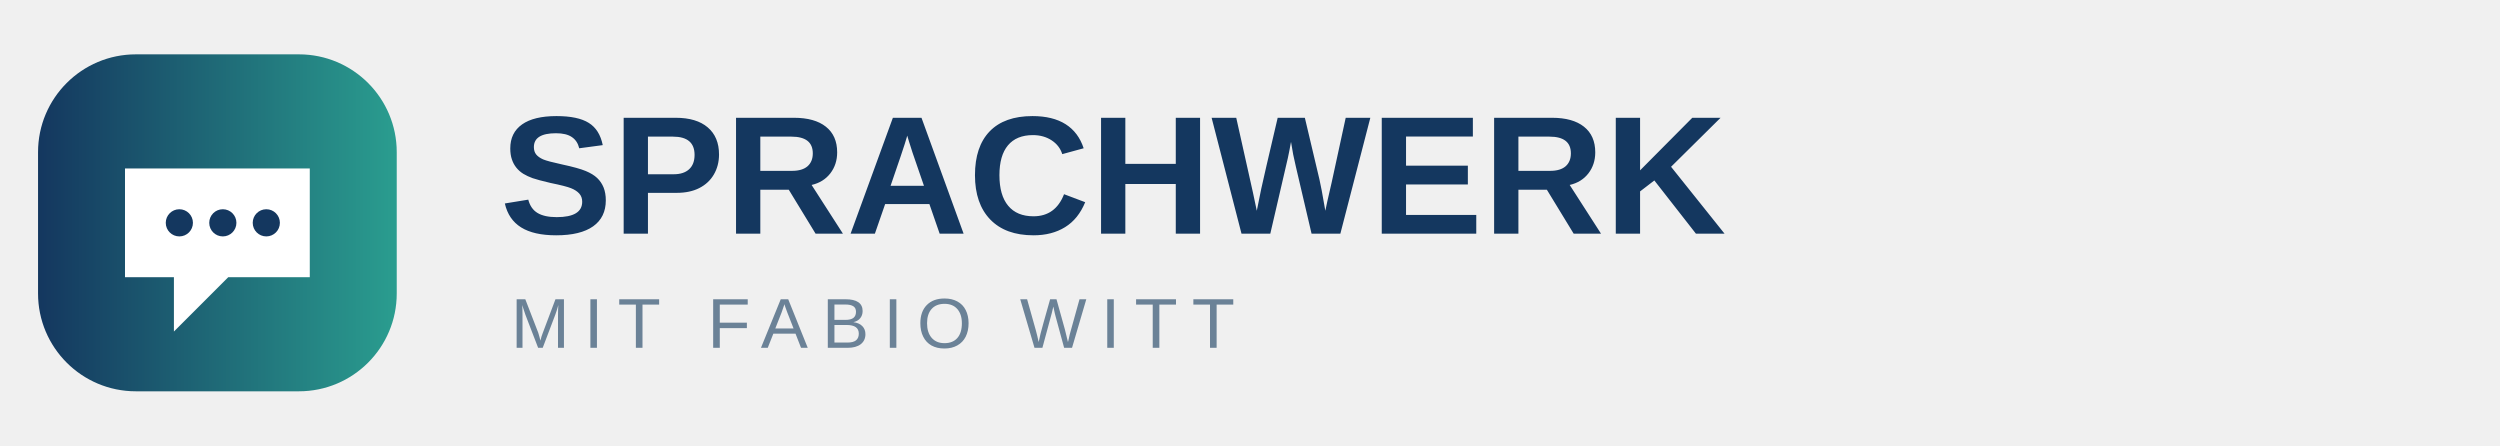
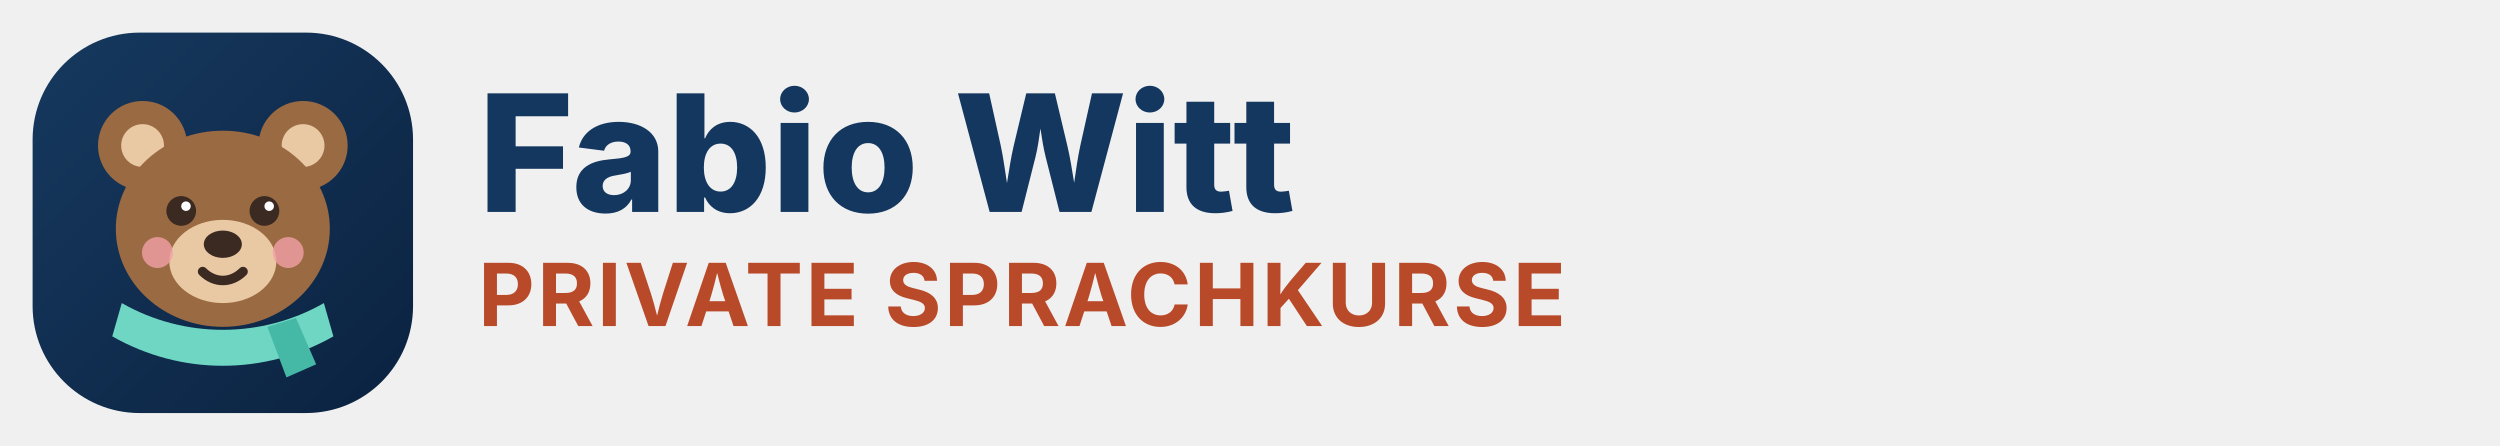
- <svg xmlns="http://www.w3.org/2000/svg" viewBox="0 0 460 82">
-   <defs>
-     <linearGradient id="g" x1="0" x2="1">
-       <stop stop-color="#14375f" />
-       <stop offset="1" stop-color="#2a9d8f" />
-     </linearGradient>
-   </defs>
-   <rect x="7" y="10" width="66" height="62" rx="18" fill="url(#g)" />
-   <path d="M23 31h34v20H42l-10 10V51h-9z" fill="#fff" />
-   <circle cx="33" cy="41" r="2.5" fill="#14375f" />
-   <circle cx="41" cy="41" r="2.5" fill="#14375f" />
-   <circle cx="49" cy="41" r="2.5" fill="#14375f" />
-   <text x="92" y="43" font-family="Arial,Helvetica,sans-serif" font-size="31" font-weight="700" fill="#14375f">SPRACHWERK</text>
-   <text x="94" y="64" font-family="Arial,Helvetica,sans-serif" font-size="13" letter-spacing="2.6" fill="#6b8297">MIT FABIO WITT</text>
+ <svg xmlns="http://www.w3.org/2000/svg" width="460" height="82" viewBox="0 0 460 82" role="img" aria-label="Fabio Witt Private Sprachkurse">
+   <svg x="6.0" y="6.0" width="70" height="70" viewBox="0 0 64 64">
+     <defs>
+       <linearGradient id="fb-bg-s" x1="0" y1="0" x2="1" y2="1">
+         <stop offset="0" stop-color="#16395f" />
+         <stop offset="1" stop-color="#0b2240" />
+       </linearGradient>
+     </defs>
+     <rect width="64" height="64" rx="18" fill="url(#fb-bg-s)" />
+     <circle cx="18.5" cy="19" r="7.5" fill="#9A6A43" />
+     <circle cx="45.5" cy="19" r="7.5" fill="#9A6A43" />
+     <circle cx="18.5" cy="19" r="3.6" fill="#E9C9A3" />
+     <circle cx="45.5" cy="19" r="3.6" fill="#E9C9A3" />
+     <ellipse cx="32" cy="33" rx="18" ry="16.5" fill="#9A6A43" />
+     <path d="M15 45.5c10.5 6 23.5 6 34 0l1.6 5.6c-11.6 6.6-25.6 6.6-37.2 0z" fill="#6fd6c4" />
+     <path d="M39.5 49.5l3.2 8.5 5-2.2-3.4-7.8z" fill="#45b9a6" />
+     <ellipse cx="32" cy="38.5" rx="9" ry="7" fill="#E9C9A3" />
+     <circle cx="21" cy="37" r="2.6" fill="#F2A0A8" opacity=".8" />
+     <circle cx="43" cy="37" r="2.6" fill="#F2A0A8" opacity=".8" />
+     <circle cx="25" cy="30" r="2.5" fill="#3B2A22" />
+     <circle cx="39" cy="30" r="2.5" fill="#3B2A22" />
+     <circle cx="25.8" cy="29.2" r=".8" fill="#fff" />
+     <circle cx="39.8" cy="29.2" r=".8" fill="#fff" />
+     <ellipse cx="32" cy="35.6" rx="3.2" ry="2.3" fill="#3B2A22" />
+     <path d="M28.6 40.2c2 2 4.8 2 6.8 0" fill="none" stroke="#3B2A22" stroke-width="1.6" stroke-linecap="round" />
+   </svg>
+   <text x="88.0" y="39.0" font-family="Inter,Segoe UI,Helvetica,Arial,sans-serif" font-size="30" font-weight="800" fill="#14375f">Fabio Witt</text>
+   <text x="88.0" y="60.0" font-family="Inter,Segoe UI,Helvetica,Arial,sans-serif" font-size="16" font-weight="700" letter-spacing=".5" fill="#b84a2a">PRIVATE SPRACHKURSE</text>
</svg>
